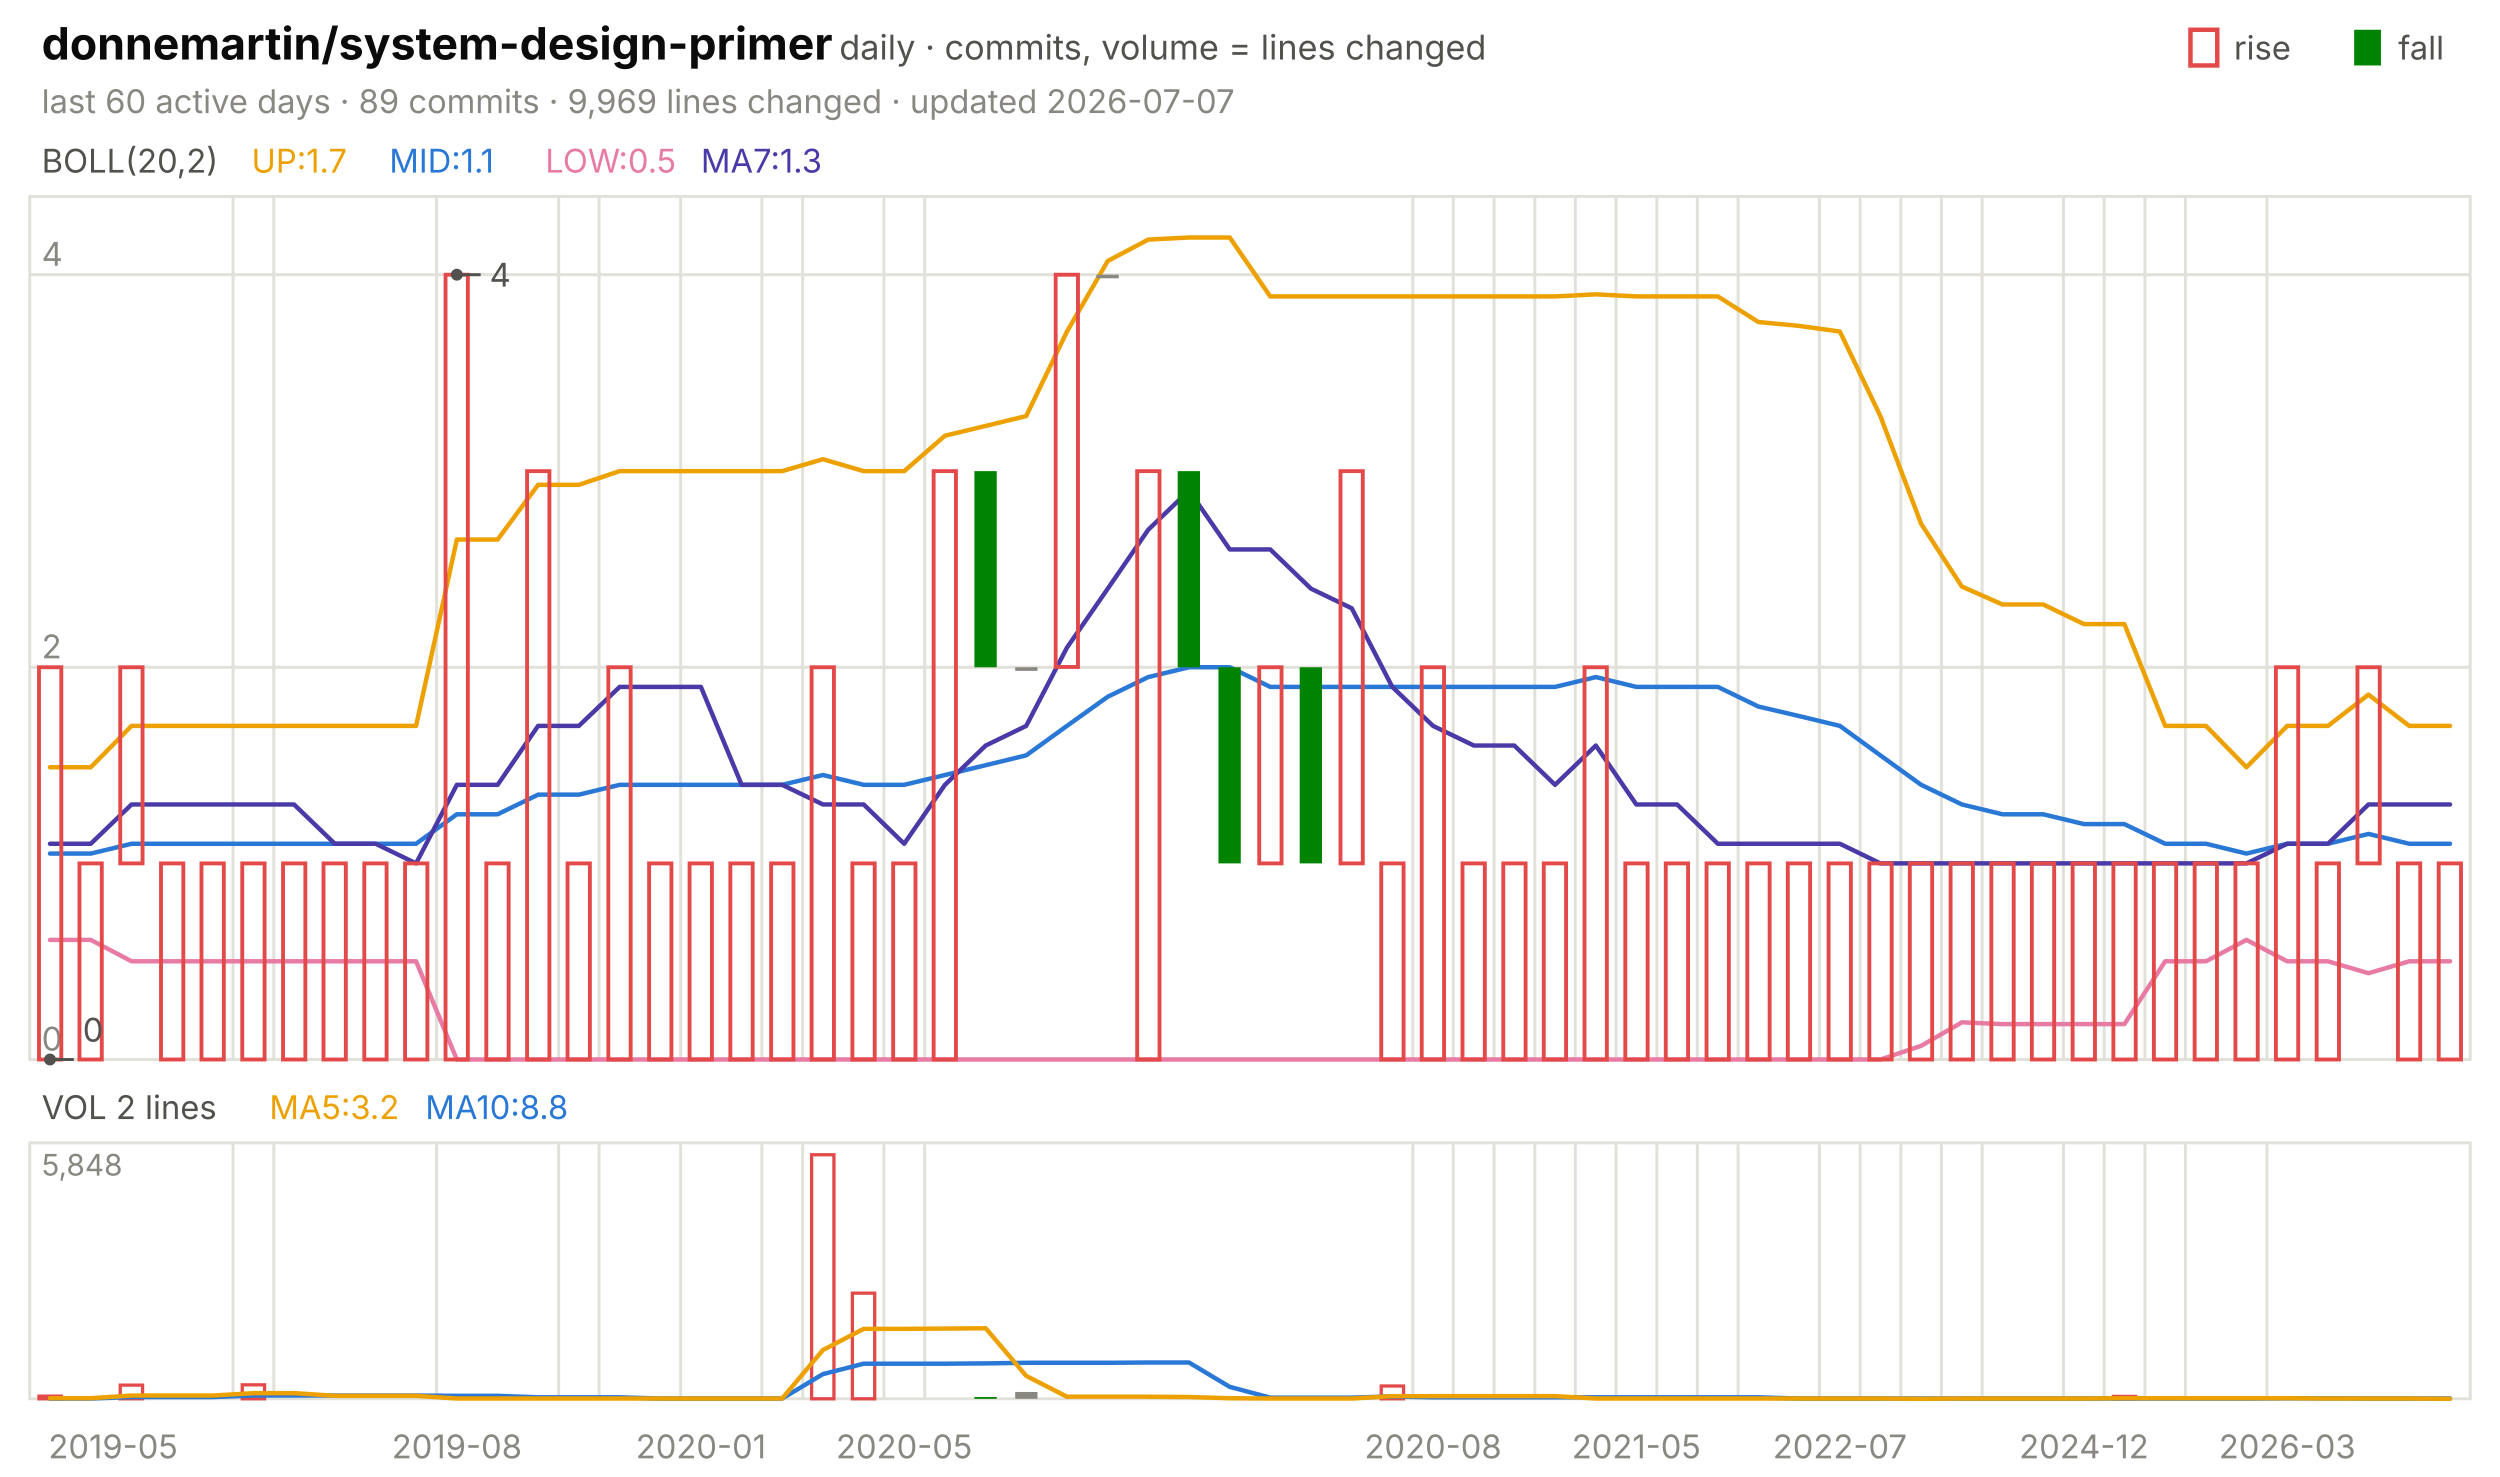
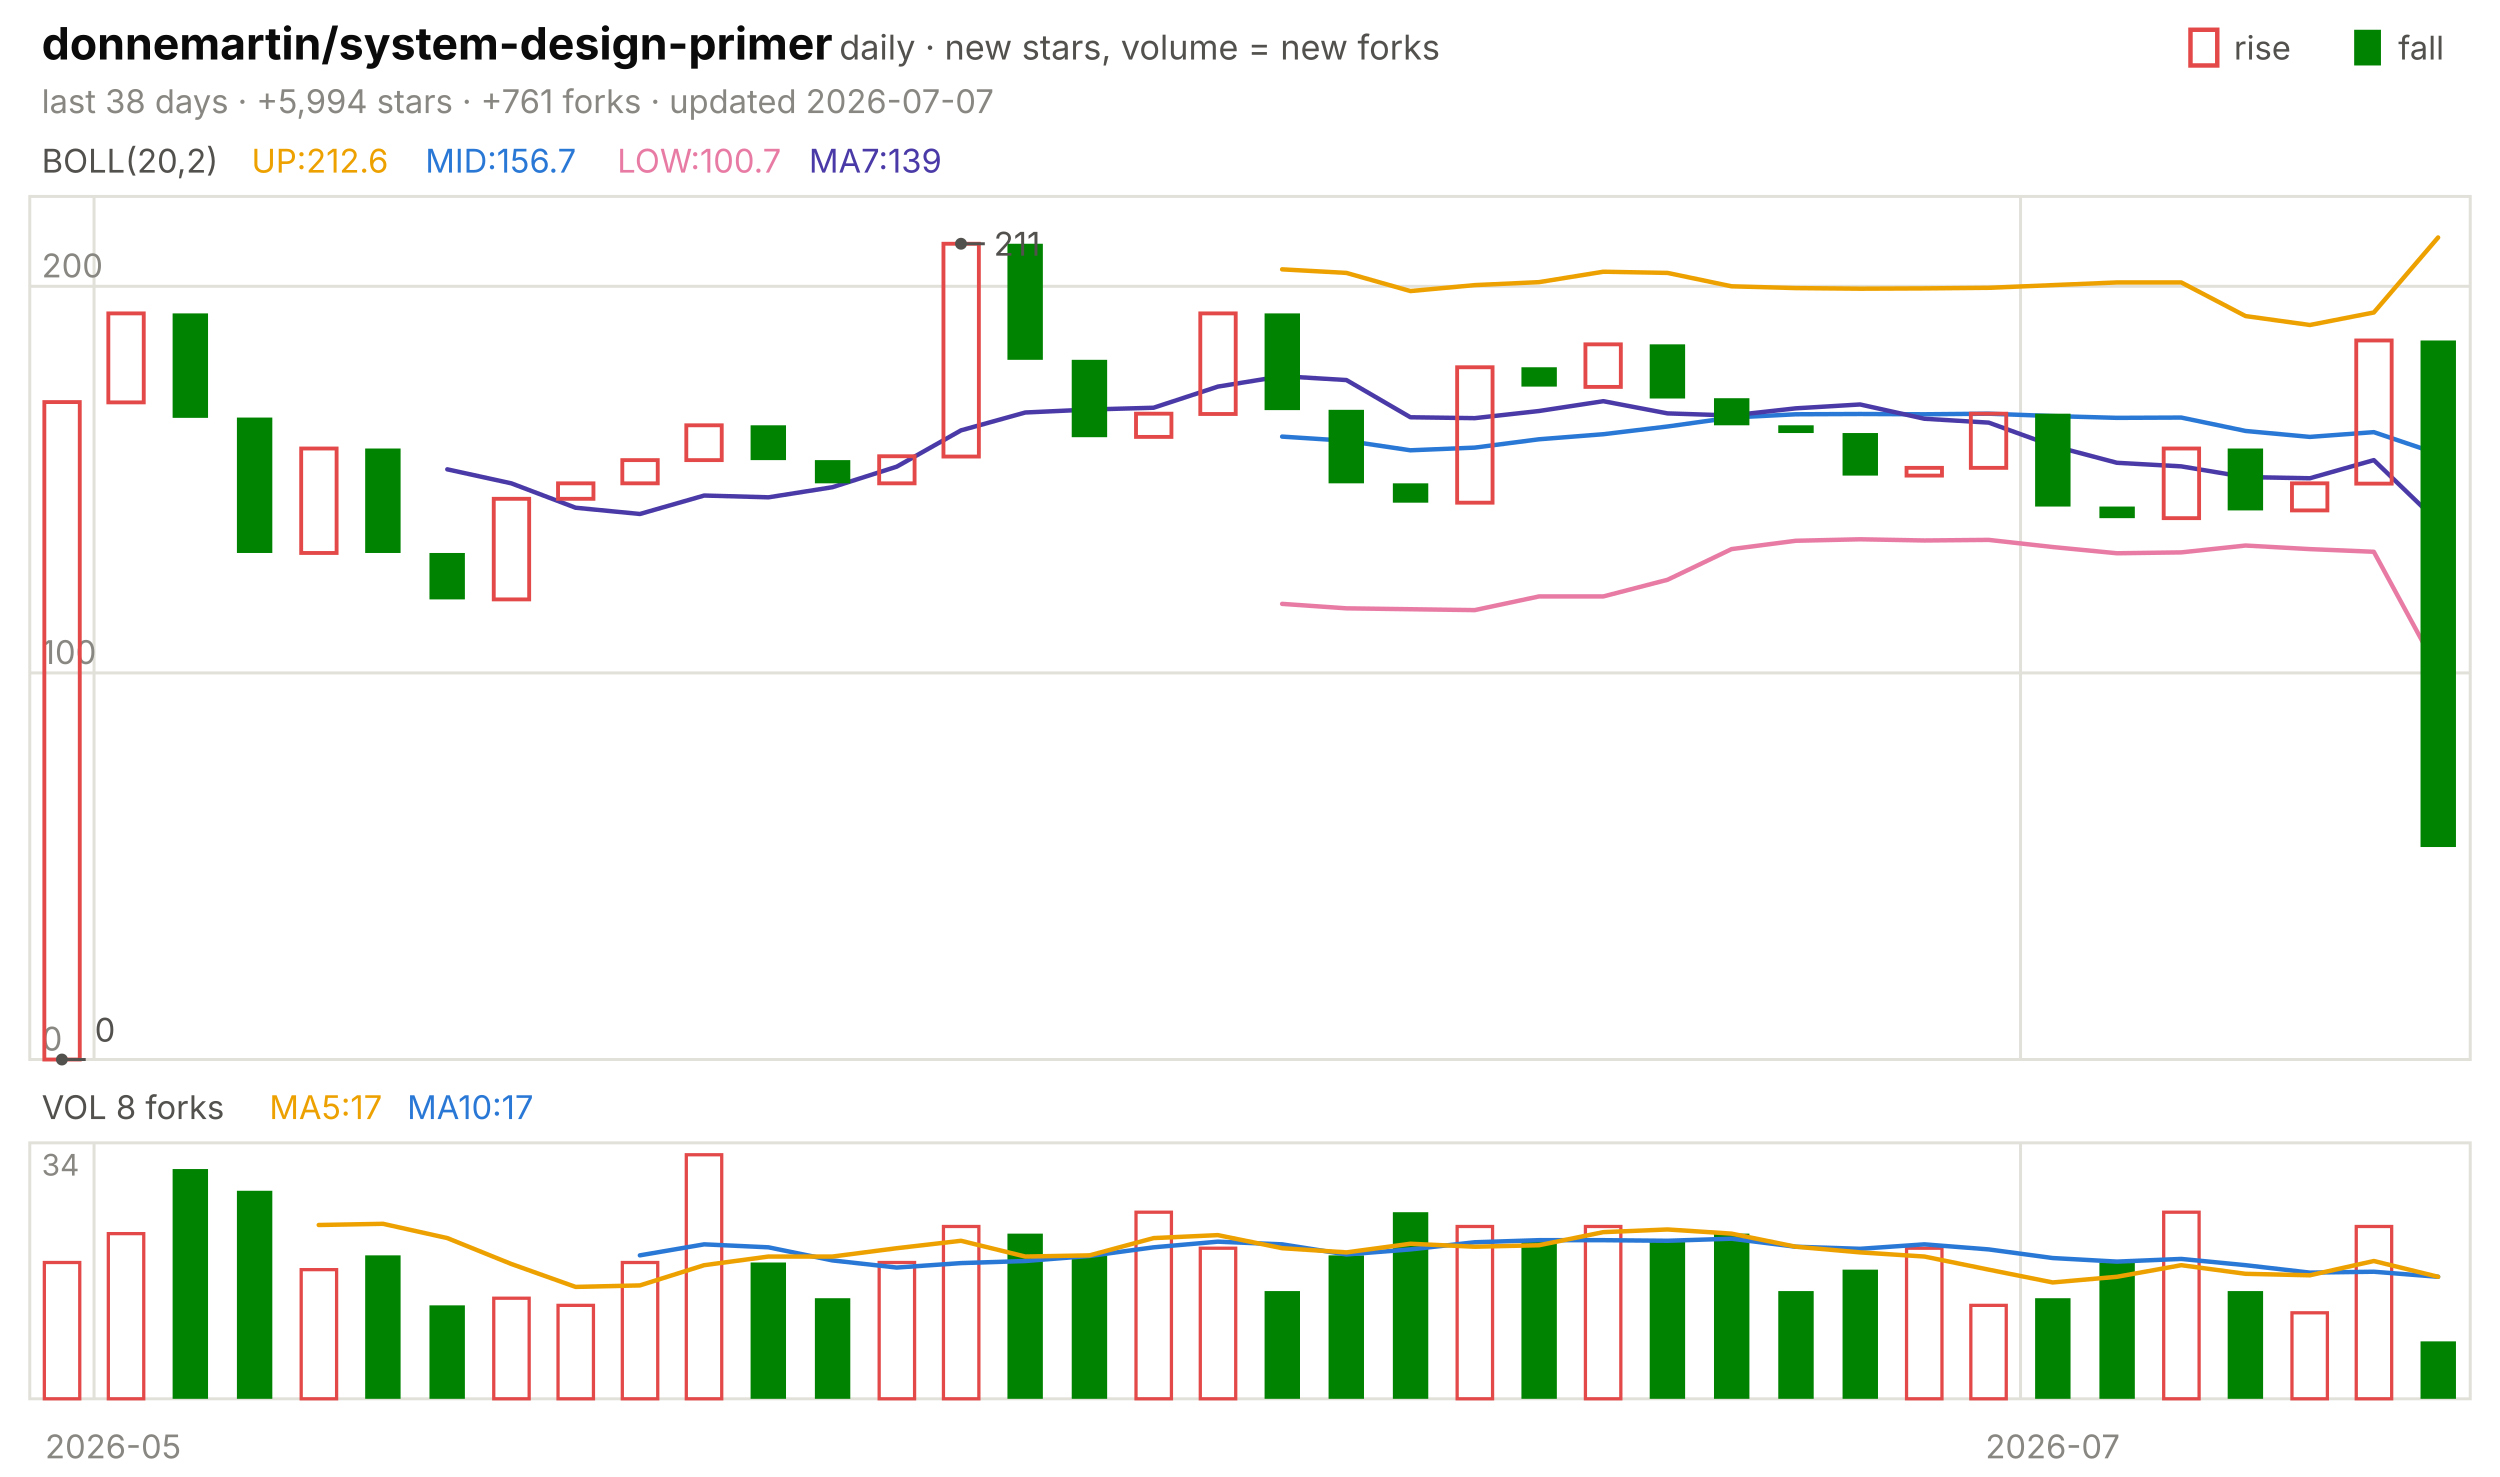
<svg xmlns="http://www.w3.org/2000/svg" viewBox="0 0 840 496" width="840" height="496" font-family="-apple-system,'Segoe UI',system-ui,sans-serif" role="img" aria-label="donnemartin/system-design-primer candlestick chart">
  <text x="14.0" y="20.0" font-size="15" fill="#0b0b0b" font-weight="650">donnemartin/system-design-primer</text>
-   <text x="282.0" y="20.0" font-size="11.5" fill="#52514e">daily · commits, volume = lines changed</text>
+   <text x="282.0" y="20.0" font-size="11.5" fill="#52514e">daily · new stars, volume = new forks</text>
  <text x="805.8" y="20.0" font-size="11.0" fill="#52514e">fall</text>
  <rect x="791" y="10" width="9" height="12" fill="#008300" />
  <text x="750.6" y="20.0" font-size="11.0" fill="#52514e">rise</text>
  <rect x="736" y="10" width="9" height="12" fill="none" stroke="#e34948" stroke-width="1.5" />
-   <text x="14.0" y="38.0" font-size="11.0" fill="#898781">last 60 active days · 89 commits · 9,969 lines changed · updated 2026-07-07</text>
+   <text x="14.0" y="38.0" font-size="11.0" fill="#898781">last 38 days · +5,994 stars · +761 forks · updated 2026-07-07</text>
  <rect x="10" y="66" width="820" height="290" fill="none" stroke="#e1e0d9" />
  <rect x="10" y="384" width="820" height="86" fill="none" stroke="#e1e0d9" />
-   <text x="38.0" y="490.0" font-size="11.0" fill="#898781" text-anchor="middle">2019-05</text>
-   <line x1="78.3" y1="66.0" x2="78.3" y2="356.0" stroke="#e1e0d9" stroke-width="1.0" />
-   <line x1="78.3" y1="384.0" x2="78.3" y2="470.0" stroke="#e1e0d9" stroke-width="1.0" />
-   <line x1="92.0" y1="66.0" x2="92.0" y2="356.0" stroke="#e1e0d9" stroke-width="1.0" />
-   <line x1="92.0" y1="384.0" x2="92.0" y2="470.0" stroke="#e1e0d9" stroke-width="1.0" />
-   <line x1="146.7" y1="66.0" x2="146.7" y2="356.0" stroke="#e1e0d9" stroke-width="1.0" />
-   <line x1="146.7" y1="384.0" x2="146.7" y2="470.0" stroke="#e1e0d9" stroke-width="1.0" />
-   <text x="153.5" y="490.0" font-size="11.0" fill="#898781" text-anchor="middle">2019-08</text>
-   <line x1="187.7" y1="66.0" x2="187.7" y2="356.0" stroke="#e1e0d9" stroke-width="1.0" />
-   <line x1="187.7" y1="384.0" x2="187.7" y2="470.0" stroke="#e1e0d9" stroke-width="1.0" />
-   <line x1="201.3" y1="66.0" x2="201.3" y2="356.0" stroke="#e1e0d9" stroke-width="1.0" />
-   <line x1="201.3" y1="384.0" x2="201.3" y2="470.0" stroke="#e1e0d9" stroke-width="1.0" />
-   <line x1="228.7" y1="66.0" x2="228.7" y2="356.0" stroke="#e1e0d9" stroke-width="1.0" />
-   <line x1="228.7" y1="384.0" x2="228.7" y2="470.0" stroke="#e1e0d9" stroke-width="1.0" />
-   <text x="235.5" y="490.0" font-size="11.0" fill="#898781" text-anchor="middle">2020-01</text>
-   <line x1="256.0" y1="66.0" x2="256.0" y2="356.0" stroke="#e1e0d9" stroke-width="1.0" />
-   <line x1="256.0" y1="384.0" x2="256.0" y2="470.0" stroke="#e1e0d9" stroke-width="1.0" />
-   <line x1="269.7" y1="66.0" x2="269.7" y2="356.0" stroke="#e1e0d9" stroke-width="1.0" />
-   <line x1="269.7" y1="384.0" x2="269.7" y2="470.0" stroke="#e1e0d9" stroke-width="1.0" />
-   <line x1="297.0" y1="66.0" x2="297.0" y2="356.0" stroke="#e1e0d9" stroke-width="1.0" />
-   <line x1="297.0" y1="384.0" x2="297.0" y2="470.0" stroke="#e1e0d9" stroke-width="1.0" />
-   <text x="303.8" y="490.0" font-size="11.0" fill="#898781" text-anchor="middle">2020-05</text>
-   <line x1="310.7" y1="66.0" x2="310.7" y2="356.0" stroke="#e1e0d9" stroke-width="1.0" />
-   <line x1="310.7" y1="384.0" x2="310.7" y2="470.0" stroke="#e1e0d9" stroke-width="1.0" />
-   <line x1="474.7" y1="66.0" x2="474.7" y2="356.0" stroke="#e1e0d9" stroke-width="1.0" />
-   <line x1="474.7" y1="384.0" x2="474.7" y2="470.0" stroke="#e1e0d9" stroke-width="1.0" />
-   <text x="481.5" y="490.0" font-size="11.0" fill="#898781" text-anchor="middle">2020-08</text>
-   <line x1="488.3" y1="66.0" x2="488.3" y2="356.0" stroke="#e1e0d9" stroke-width="1.0" />
-   <line x1="488.3" y1="384.0" x2="488.3" y2="470.0" stroke="#e1e0d9" stroke-width="1.0" />
-   <line x1="502.0" y1="66.0" x2="502.0" y2="356.0" stroke="#e1e0d9" stroke-width="1.0" />
-   <line x1="502.0" y1="384.0" x2="502.0" y2="470.0" stroke="#e1e0d9" stroke-width="1.0" />
-   <line x1="515.7" y1="66.0" x2="515.7" y2="356.0" stroke="#e1e0d9" stroke-width="1.0" />
-   <line x1="515.7" y1="384.0" x2="515.7" y2="470.0" stroke="#e1e0d9" stroke-width="1.0" />
-   <line x1="529.3" y1="66.0" x2="529.3" y2="356.0" stroke="#e1e0d9" stroke-width="1.0" />
-   <line x1="529.3" y1="384.0" x2="529.3" y2="470.0" stroke="#e1e0d9" stroke-width="1.0" />
-   <line x1="543.0" y1="66.0" x2="543.0" y2="356.0" stroke="#e1e0d9" stroke-width="1.0" />
-   <line x1="543.0" y1="384.0" x2="543.0" y2="470.0" stroke="#e1e0d9" stroke-width="1.0" />
-   <text x="549.8" y="490.0" font-size="11.0" fill="#898781" text-anchor="middle">2021-05</text>
-   <line x1="556.7" y1="66.0" x2="556.7" y2="356.0" stroke="#e1e0d9" stroke-width="1.0" />
-   <line x1="556.7" y1="384.0" x2="556.7" y2="470.0" stroke="#e1e0d9" stroke-width="1.0" />
-   <line x1="570.3" y1="66.0" x2="570.3" y2="356.0" stroke="#e1e0d9" stroke-width="1.0" />
-   <line x1="570.3" y1="384.0" x2="570.3" y2="470.0" stroke="#e1e0d9" stroke-width="1.0" />
-   <line x1="584.0" y1="66.0" x2="584.0" y2="356.0" stroke="#e1e0d9" stroke-width="1.0" />
-   <line x1="584.0" y1="384.0" x2="584.0" y2="470.0" stroke="#e1e0d9" stroke-width="1.0" />
-   <line x1="611.3" y1="66.0" x2="611.3" y2="356.0" stroke="#e1e0d9" stroke-width="1.0" />
-   <line x1="611.3" y1="384.0" x2="611.3" y2="470.0" stroke="#e1e0d9" stroke-width="1.0" />
-   <text x="618.2" y="490.0" font-size="11.0" fill="#898781" text-anchor="middle">2022-07</text>
-   <line x1="625.0" y1="66.0" x2="625.0" y2="356.0" stroke="#e1e0d9" stroke-width="1.0" />
-   <line x1="625.0" y1="384.0" x2="625.0" y2="470.0" stroke="#e1e0d9" stroke-width="1.0" />
-   <line x1="638.7" y1="66.0" x2="638.7" y2="356.0" stroke="#e1e0d9" stroke-width="1.0" />
-   <line x1="638.7" y1="384.0" x2="638.7" y2="470.0" stroke="#e1e0d9" stroke-width="1.0" />
-   <line x1="652.3" y1="66.0" x2="652.3" y2="356.0" stroke="#e1e0d9" stroke-width="1.0" />
-   <line x1="652.3" y1="384.0" x2="652.3" y2="470.0" stroke="#e1e0d9" stroke-width="1.0" />
-   <line x1="666.0" y1="66.0" x2="666.0" y2="356.0" stroke="#e1e0d9" stroke-width="1.0" />
-   <line x1="666.0" y1="384.0" x2="666.0" y2="470.0" stroke="#e1e0d9" stroke-width="1.0" />
-   <line x1="693.3" y1="66.0" x2="693.3" y2="356.0" stroke="#e1e0d9" stroke-width="1.0" />
-   <line x1="693.3" y1="384.0" x2="693.3" y2="470.0" stroke="#e1e0d9" stroke-width="1.0" />
-   <text x="700.2" y="490.0" font-size="11.0" fill="#898781" text-anchor="middle">2024-12</text>
-   <line x1="707.0" y1="66.0" x2="707.0" y2="356.0" stroke="#e1e0d9" stroke-width="1.0" />
-   <line x1="707.0" y1="384.0" x2="707.0" y2="470.0" stroke="#e1e0d9" stroke-width="1.0" />
-   <line x1="720.7" y1="66.0" x2="720.7" y2="356.0" stroke="#e1e0d9" stroke-width="1.0" />
-   <line x1="720.7" y1="384.0" x2="720.7" y2="470.0" stroke="#e1e0d9" stroke-width="1.0" />
-   <line x1="734.3" y1="66.0" x2="734.3" y2="356.0" stroke="#e1e0d9" stroke-width="1.0" />
-   <line x1="734.3" y1="384.0" x2="734.3" y2="470.0" stroke="#e1e0d9" stroke-width="1.0" />
-   <line x1="761.7" y1="66.0" x2="761.7" y2="356.0" stroke="#e1e0d9" stroke-width="1.0" />
-   <line x1="761.7" y1="384.0" x2="761.7" y2="470.0" stroke="#e1e0d9" stroke-width="1.0" />
-   <text x="768.5" y="490.0" font-size="11.0" fill="#898781" text-anchor="middle">2026-03</text>
+   <text x="38.0" y="490.0" font-size="11.0" fill="#898781" text-anchor="middle">2026-05</text>
+   <line x1="31.6" y1="66.0" x2="31.6" y2="356.0" stroke="#e1e0d9" stroke-width="1.0" />
+   <line x1="31.6" y1="384.0" x2="31.6" y2="470.0" stroke="#e1e0d9" stroke-width="1.0" />
+   <line x1="678.9" y1="66.0" x2="678.9" y2="356.0" stroke="#e1e0d9" stroke-width="1.0" />
+   <line x1="678.9" y1="384.0" x2="678.9" y2="470.0" stroke="#e1e0d9" stroke-width="1.0" />
+   <text x="689.7" y="490.0" font-size="11.0" fill="#898781" text-anchor="middle">2026-07</text>
  <text x="14.0" y="58.0" font-size="11.0" fill="#52514e">BOLL(20,2)</text>
-   <text x="84.5" y="58.0" font-size="11.0" fill="#eda100">UP:1.7</text>
-   <text x="130.8" y="58.0" font-size="11.0" fill="#2a78d6">MID:1.1</text>
-   <text x="183.2" y="58.0" font-size="11.0" fill="#e87ba4">LOW:0.5</text>
-   <text x="235.5" y="58.0" font-size="11.0" fill="#4a3aa7">MA7:1.3</text>
+   <text x="84.5" y="58.0" font-size="11.0" fill="#eda100">UP:212.6</text>
+   <text x="142.9" y="58.0" font-size="11.0" fill="#2a78d6">MID:156.7</text>
+   <text x="207.4" y="58.0" font-size="11.0" fill="#e87ba4">LOW:100.7</text>
+   <text x="271.8" y="58.0" font-size="11.0" fill="#4a3aa7">MA7:139</text>
  <line x1="10.0" y1="356.0" x2="830.0" y2="356.0" stroke="#e1e0d9" stroke-width="1.0" />
  <text x="14.0" y="353.0" font-size="11.0" fill="#898781">0</text>
-   <line x1="10.0" y1="224.2" x2="830.0" y2="224.2" stroke="#e1e0d9" stroke-width="1.0" />
-   <text x="14.0" y="221.2" font-size="11.0" fill="#898781">2</text>
-   <line x1="10.0" y1="92.3" x2="830.0" y2="92.3" stroke="#e1e0d9" stroke-width="1.0" />
-   <text x="14.0" y="89.3" font-size="11.0" fill="#898781">4</text>
-   <polyline points="16.8,257.8 30.5,257.8 44.2,243.9 57.8,243.9 71.5,243.9 85.2,243.9 98.8,243.9 112.5,243.9 126.2,243.9 139.8,243.9 153.5,181.3 167.2,181.3 180.8,162.9 194.5,162.9 208.2,158.3 221.8,158.3 235.5,158.3 249.2,158.3 262.8,158.3 276.5,154.3 290.2,158.3 303.8,158.3 317.5,146.4 331.2,143.1 344.8,139.8 358.5,111.4 372.2,87.7 385.8,80.5 399.5,79.8 413.2,79.8 426.8,99.6 440.5,99.6 454.2,99.6 467.8,99.6 481.5,99.6 495.2,99.6 508.8,99.6 522.5,99.6 536.2,98.9 549.8,99.6 563.5,99.6 577.2,99.6 590.8,108.2 604.5,109.5 618.2,111.4 631.8,139.8 645.5,176.0 659.2,197.1 672.8,203.1 686.5,203.1 700.2,209.7 713.8,209.7 727.5,243.9 741.2,243.9 754.8,257.8 768.5,243.9 782.2,243.9 795.8,233.4 809.5,243.9 823.2,243.9" fill="none" stroke="#eda100" stroke-width="1.5" stroke-linejoin="round" stroke-linecap="round" />
-   <polyline points="16.8,286.8 30.5,286.8 44.2,283.5 57.8,283.5 71.5,283.5 85.2,283.5 98.8,283.5 112.5,283.5 126.2,283.5 139.8,283.5 153.5,273.6 167.2,273.6 180.8,267.0 194.5,267.0 208.2,263.7 221.8,263.7 235.5,263.7 249.2,263.7 262.8,263.7 276.5,260.4 290.2,263.7 303.8,263.7 317.5,260.4 331.2,257.1 344.8,253.8 358.5,243.9 372.2,234.1 385.8,227.5 399.5,224.2 413.2,224.2 426.8,230.8 440.5,230.8 454.2,230.8 467.8,230.8 481.5,230.8 495.2,230.8 508.8,230.8 522.5,230.8 536.2,227.5 549.8,230.8 563.5,230.8 577.2,230.8 590.8,237.4 604.5,240.6 618.2,243.9 631.8,253.8 645.5,263.7 659.2,270.3 672.8,273.6 686.5,273.6 700.2,276.9 713.8,276.9 727.5,283.5 741.2,283.5 754.8,286.8 768.5,283.5 782.2,283.5 795.8,280.2 809.5,283.5 823.2,283.5" fill="none" stroke="#2a78d6" stroke-width="1.5" stroke-linejoin="round" stroke-linecap="round" />
-   <polyline points="16.8,315.8 30.5,315.8 44.2,323.0 57.8,323.0 71.5,323.0 85.2,323.0 98.8,323.0 112.5,323.0 126.2,323.0 139.8,323.0 153.5,356.0 167.2,356.0 180.8,356.0 194.5,356.0 208.2,356.0 221.8,356.0 235.5,356.0 249.2,356.0 262.8,356.0 276.5,356.0 290.2,356.0 303.8,356.0 317.5,356.0 331.2,356.0 344.8,356.0 358.5,356.0 372.2,356.0 385.8,356.0 399.5,356.0 413.2,356.0 426.8,356.0 440.5,356.0 454.2,356.0 467.8,356.0 481.5,356.0 495.2,356.0 508.8,356.0 522.5,356.0 536.2,356.0 549.8,356.0 563.5,356.0 577.2,356.0 590.8,356.0 604.5,356.0 618.2,356.0 631.8,356.0 645.5,351.4 659.2,343.5 672.8,344.1 686.5,344.1 700.2,344.1 713.8,344.1 727.5,323.0 741.2,323.0 754.8,315.8 768.5,323.0 782.2,323.0 795.8,327.0 809.5,323.0 823.2,323.0" fill="none" stroke="#e87ba4" stroke-width="1.5" stroke-linejoin="round" stroke-linecap="round" />
-   <polyline points="16.8,283.5 30.5,283.5 44.2,270.3 57.8,270.3 71.5,270.3 85.2,270.3 98.8,270.3 112.5,283.5 126.2,283.5 139.8,290.1 153.5,263.7 167.2,263.7 180.8,243.9 194.5,243.9 208.2,230.8 221.8,230.8 235.5,230.8 249.2,263.7 262.8,263.7 276.5,270.3 290.2,270.3 303.8,283.5 317.5,263.7 331.2,250.5 344.8,243.9 358.5,217.6 372.2,197.8 385.8,178.0 399.5,164.8 413.2,184.6 426.8,184.6 440.5,197.8 454.2,204.4 467.8,230.8 481.5,243.9 495.2,250.5 508.8,250.5 522.5,263.7 536.2,250.5 549.8,270.3 563.5,270.3 577.2,283.5 590.8,283.5 604.5,283.5 618.2,283.5 631.8,290.1 645.5,290.1 659.2,290.1 672.8,290.1 686.5,290.1 700.2,290.1 713.8,290.1 727.5,290.1 741.2,290.1 754.8,290.1 768.5,283.5 782.2,283.5 795.8,270.3 809.5,270.3 823.2,270.3" fill="none" stroke="#4a3aa7" stroke-width="1.5" stroke-linejoin="round" stroke-linecap="round" />
-   <rect x="13.1" y="224.2" width="7.5" height="131.8" fill="none" stroke="#e34948" stroke-width="1.3" />
-   <rect x="26.7" y="290.1" width="7.5" height="65.9" fill="none" stroke="#e34948" stroke-width="1.3" />
-   <rect x="40.4" y="224.2" width="7.5" height="65.9" fill="none" stroke="#e34948" stroke-width="1.3" />
-   <rect x="54.1" y="290.1" width="7.5" height="65.9" fill="none" stroke="#e34948" stroke-width="1.3" />
-   <rect x="67.7" y="290.1" width="7.5" height="65.9" fill="none" stroke="#e34948" stroke-width="1.3" />
-   <rect x="81.4" y="290.1" width="7.5" height="65.9" fill="none" stroke="#e34948" stroke-width="1.3" />
-   <rect x="95.1" y="290.1" width="7.5" height="65.9" fill="none" stroke="#e34948" stroke-width="1.3" />
-   <rect x="108.7" y="290.1" width="7.5" height="65.9" fill="none" stroke="#e34948" stroke-width="1.3" />
-   <rect x="122.4" y="290.1" width="7.5" height="65.9" fill="none" stroke="#e34948" stroke-width="1.3" />
-   <rect x="136.1" y="290.1" width="7.5" height="65.9" fill="none" stroke="#e34948" stroke-width="1.3" />
-   <rect x="149.7" y="92.3" width="7.5" height="263.7" fill="none" stroke="#e34948" stroke-width="1.3" />
-   <rect x="163.4" y="290.1" width="7.5" height="65.9" fill="none" stroke="#e34948" stroke-width="1.3" />
-   <rect x="177.1" y="158.3" width="7.5" height="197.7" fill="none" stroke="#e34948" stroke-width="1.3" />
-   <rect x="190.7" y="290.1" width="7.5" height="65.9" fill="none" stroke="#e34948" stroke-width="1.3" />
-   <rect x="204.4" y="224.2" width="7.5" height="131.8" fill="none" stroke="#e34948" stroke-width="1.3" />
-   <rect x="218.1" y="290.1" width="7.5" height="65.9" fill="none" stroke="#e34948" stroke-width="1.3" />
-   <rect x="231.7" y="290.1" width="7.5" height="65.9" fill="none" stroke="#e34948" stroke-width="1.3" />
-   <rect x="245.4" y="290.1" width="7.5" height="65.9" fill="none" stroke="#e34948" stroke-width="1.3" />
-   <rect x="259.1" y="290.1" width="7.5" height="65.9" fill="none" stroke="#e34948" stroke-width="1.3" />
-   <rect x="272.7" y="224.2" width="7.5" height="131.8" fill="none" stroke="#e34948" stroke-width="1.3" />
-   <rect x="286.4" y="290.1" width="7.5" height="65.9" fill="none" stroke="#e34948" stroke-width="1.3" />
-   <rect x="300.1" y="290.1" width="7.5" height="65.9" fill="none" stroke="#e34948" stroke-width="1.3" />
-   <rect x="313.7" y="158.3" width="7.5" height="197.7" fill="none" stroke="#e34948" stroke-width="1.3" />
-   <rect x="327.4" y="158.3" width="7.5" height="65.9" fill="#008300" />
-   <rect x="341.1" y="224.2" width="7.5" height="1.2" fill="#898781" />
-   <rect x="354.7" y="92.3" width="7.5" height="131.8" fill="none" stroke="#e34948" stroke-width="1.3" />
-   <rect x="368.4" y="92.3" width="7.5" height="1.2" fill="#898781" />
-   <rect x="382.1" y="158.3" width="7.5" height="197.7" fill="none" stroke="#e34948" stroke-width="1.3" />
-   <rect x="395.7" y="158.3" width="7.5" height="65.9" fill="#008300" />
-   <rect x="409.4" y="224.2" width="7.5" height="65.9" fill="#008300" />
-   <rect x="423.1" y="224.2" width="7.5" height="65.9" fill="none" stroke="#e34948" stroke-width="1.3" />
-   <rect x="436.7" y="224.2" width="7.5" height="65.9" fill="#008300" />
-   <rect x="450.4" y="158.3" width="7.5" height="131.8" fill="none" stroke="#e34948" stroke-width="1.3" />
-   <rect x="464.1" y="290.1" width="7.5" height="65.9" fill="none" stroke="#e34948" stroke-width="1.3" />
-   <rect x="477.7" y="224.2" width="7.5" height="131.8" fill="none" stroke="#e34948" stroke-width="1.3" />
-   <rect x="491.4" y="290.1" width="7.5" height="65.9" fill="none" stroke="#e34948" stroke-width="1.3" />
-   <rect x="505.1" y="290.1" width="7.5" height="65.9" fill="none" stroke="#e34948" stroke-width="1.3" />
-   <rect x="518.7" y="290.1" width="7.5" height="65.9" fill="none" stroke="#e34948" stroke-width="1.3" />
-   <rect x="532.4" y="224.2" width="7.5" height="131.8" fill="none" stroke="#e34948" stroke-width="1.3" />
-   <rect x="546.1" y="290.1" width="7.5" height="65.9" fill="none" stroke="#e34948" stroke-width="1.3" />
-   <rect x="559.7" y="290.1" width="7.5" height="65.9" fill="none" stroke="#e34948" stroke-width="1.3" />
-   <rect x="573.4" y="290.1" width="7.5" height="65.9" fill="none" stroke="#e34948" stroke-width="1.3" />
-   <rect x="587.1" y="290.1" width="7.5" height="65.9" fill="none" stroke="#e34948" stroke-width="1.3" />
-   <rect x="600.7" y="290.1" width="7.5" height="65.9" fill="none" stroke="#e34948" stroke-width="1.3" />
-   <rect x="614.4" y="290.1" width="7.5" height="65.9" fill="none" stroke="#e34948" stroke-width="1.3" />
-   <rect x="628.1" y="290.1" width="7.5" height="65.9" fill="none" stroke="#e34948" stroke-width="1.3" />
-   <rect x="641.7" y="290.1" width="7.5" height="65.9" fill="none" stroke="#e34948" stroke-width="1.3" />
-   <rect x="655.4" y="290.1" width="7.5" height="65.9" fill="none" stroke="#e34948" stroke-width="1.3" />
-   <rect x="669.1" y="290.1" width="7.5" height="65.9" fill="none" stroke="#e34948" stroke-width="1.3" />
-   <rect x="682.7" y="290.1" width="7.5" height="65.9" fill="none" stroke="#e34948" stroke-width="1.3" />
-   <rect x="696.4" y="290.1" width="7.5" height="65.9" fill="none" stroke="#e34948" stroke-width="1.3" />
-   <rect x="710.1" y="290.1" width="7.5" height="65.9" fill="none" stroke="#e34948" stroke-width="1.3" />
-   <rect x="723.7" y="290.1" width="7.5" height="65.9" fill="none" stroke="#e34948" stroke-width="1.3" />
-   <rect x="737.4" y="290.1" width="7.5" height="65.9" fill="none" stroke="#e34948" stroke-width="1.3" />
-   <rect x="751.1" y="290.1" width="7.5" height="65.9" fill="none" stroke="#e34948" stroke-width="1.3" />
-   <rect x="764.7" y="224.2" width="7.5" height="131.8" fill="none" stroke="#e34948" stroke-width="1.3" />
-   <rect x="778.4" y="290.1" width="7.5" height="65.9" fill="none" stroke="#e34948" stroke-width="1.3" />
-   <rect x="792.1" y="224.2" width="7.5" height="65.9" fill="none" stroke="#e34948" stroke-width="1.3" />
-   <rect x="805.7" y="290.1" width="7.5" height="65.9" fill="none" stroke="#e34948" stroke-width="1.3" />
-   <rect x="819.4" y="290.1" width="7.5" height="65.9" fill="none" stroke="#e34948" stroke-width="1.3" />
-   <circle cx="153.5" cy="92.3" r="2" fill="#52514e" />
-   <line x1="153.5" y1="92.3" x2="161.5" y2="92.3" stroke="#52514e" stroke-width="1.0" />
-   <text x="164.5" y="96.3" font-size="11.0" fill="#52514e">4</text>
-   <circle cx="16.8" cy="356.0" r="2" fill="#52514e" />
-   <line x1="16.8" y1="356.0" x2="24.8" y2="356.0" stroke="#52514e" stroke-width="1.0" />
-   <text x="27.8" y="350.0" font-size="11.0" fill="#52514e">0</text>
-   <text x="14.0" y="376.0" font-size="11.0" fill="#52514e">VOL 2 lines</text>
-   <text x="90.5" y="376.0" font-size="11.0" fill="#eda100">MA5:3.2</text>
-   <text x="142.9" y="376.0" font-size="11.0" fill="#2a78d6">MA10:8.8</text>
-   <text x="14.0" y="395.0" font-size="10" fill="#898781">5,848</text>
-   <rect x="13.1" y="469.1" width="7.5" height="0.9" fill="none" stroke="#e34948" stroke-width="1.1" />
-   <rect x="40.4" y="465.4" width="7.5" height="4.6" fill="none" stroke="#e34948" stroke-width="1.1" />
-   <rect x="81.4" y="465.3" width="7.5" height="4.7" fill="none" stroke="#e34948" stroke-width="1.1" />
-   <rect x="272.7" y="388.0" width="7.5" height="82.0" fill="none" stroke="#e34948" stroke-width="1.1" />
-   <rect x="286.4" y="434.5" width="7.5" height="35.5" fill="none" stroke="#e34948" stroke-width="1.1" />
-   <rect x="327.4" y="469.4" width="7.5" height="0.6" fill="#008300" />
-   <rect x="341.1" y="467.7" width="7.5" height="2.3" fill="#898781" />
-   <rect x="464.1" y="465.7" width="7.5" height="4.3" fill="none" stroke="#e34948" stroke-width="1.1" />
-   <rect x="710.1" y="469.2" width="7.5" height="0.8" fill="none" stroke="#e34948" stroke-width="1.1" />
-   <polyline points="16.8,469.9 30.5,469.9 44.2,469.4 57.8,469.4 71.5,469.4 85.2,468.9 98.8,468.9 112.5,468.9 126.2,468.9 139.8,468.9 153.5,469.0 167.2,469.0 180.8,469.5 194.5,469.5 208.2,469.5 221.8,469.9 235.5,469.9 249.2,469.9 262.8,469.9 276.5,461.7 290.2,458.2 303.8,458.2 317.5,458.2 331.2,458.1 344.8,457.9 358.5,457.9 372.2,457.9 385.8,457.8 399.5,457.8 413.2,466.0 426.8,469.6 440.5,469.6 454.2,469.6 467.8,469.2 481.5,469.5 495.2,469.5 508.8,469.5 522.5,469.5 536.2,469.5 549.8,469.5 563.5,469.5 577.2,469.5 590.8,469.5 604.5,469.9 618.2,469.9 631.8,469.9 645.5,469.9 659.2,469.9 672.8,469.9 686.5,469.9 700.2,469.9 713.8,469.9 727.5,469.9 741.2,469.9 754.8,469.9 768.5,469.8 782.2,469.8 795.8,469.9 809.5,469.9 823.2,469.9" fill="none" stroke="#2a78d6" stroke-width="1.5" stroke-linejoin="round" stroke-linecap="round" />
-   <polyline points="16.8,469.8 30.5,469.8 44.2,468.9 57.8,468.9 71.5,468.9 85.2,468.1 98.8,468.1 112.5,469.0 126.2,469.0 139.8,469.0 153.5,469.9 167.2,469.9 180.8,469.9 194.5,469.9 208.2,469.9 221.8,469.9 235.5,469.9 249.2,469.9 262.8,469.9 276.5,453.6 290.2,446.5 303.8,446.5 317.5,446.4 331.2,446.3 344.8,462.3 358.5,469.3 372.2,469.3 385.8,469.3 399.5,469.4 413.2,469.8 426.8,469.9 440.5,469.9 454.2,469.9 467.8,469.1 481.5,469.1 495.2,469.1 508.8,469.1 522.5,469.1 536.2,469.9 549.8,469.9 563.5,469.9 577.2,469.9 590.8,469.9 604.5,469.9 618.2,469.9 631.8,469.9 645.5,470.0 659.2,469.9 672.8,469.9 686.5,469.9 700.2,469.9 713.8,469.8 727.5,469.8 741.2,469.8 754.8,469.8 768.5,469.8 782.2,469.9 795.8,469.9 809.5,469.9 823.2,470.0" fill="none" stroke="#eda100" stroke-width="1.5" stroke-linejoin="round" stroke-linecap="round" />
+   <line x1="10.0" y1="226.1" x2="830.0" y2="226.1" stroke="#e1e0d9" stroke-width="1.0" />
+   <text x="14.0" y="223.1" font-size="11.0" fill="#898781">100</text>
+   <line x1="10.0" y1="96.2" x2="830.0" y2="96.2" stroke="#e1e0d9" stroke-width="1.0" />
+   <text x="14.0" y="93.2" font-size="11.0" fill="#898781">200</text>
+   <polyline points="430.8,90.5 452.4,91.7 473.9,97.8 495.5,95.8 517.1,94.8 538.7,91.3 560.3,91.7 581.8,96.2 603.4,96.8 625.0,97.0 646.6,96.9 668.2,96.7 689.7,95.8 711.3,94.9 732.9,94.9 754.5,106.2 776.1,109.2 797.6,105.0 819.2,79.8" fill="none" stroke="#eda100" stroke-width="1.5" stroke-linejoin="round" stroke-linecap="round" />
+   <polyline points="430.8,146.7 452.4,148.1 473.9,151.3 495.5,150.4 517.1,147.6 538.7,145.9 560.3,143.3 581.8,140.3 603.4,139.2 625.0,139.1 646.6,139.2 668.2,139.0 689.7,139.8 711.3,140.4 732.9,140.3 754.5,144.8 776.1,146.8 797.6,145.2 819.2,152.5" fill="none" stroke="#2a78d6" stroke-width="1.5" stroke-linejoin="round" stroke-linecap="round" />
+   <polyline points="430.8,202.9 452.4,204.4 473.9,204.7 495.5,205.0 517.1,200.4 538.7,200.4 560.3,194.8 581.8,184.5 603.4,181.7 625.0,181.2 646.6,181.6 668.2,181.4 689.7,183.8 711.3,185.9 732.9,185.6 754.5,183.3 776.1,184.5 797.6,185.4 819.2,225.2" fill="none" stroke="#e87ba4" stroke-width="1.5" stroke-linejoin="round" stroke-linecap="round" />
+   <polyline points="150.3,157.7 171.8,162.4 193.4,170.6 215.0,172.7 236.6,166.5 258.2,167.1 279.7,163.7 301.3,156.8 322.9,144.6 344.5,138.6 366.1,137.6 387.6,137.0 409.2,129.9 430.8,126.4 452.4,127.7 473.9,140.2 495.5,140.5 517.1,138.1 538.7,134.8 560.3,138.9 581.8,139.6 603.4,137.2 625.0,135.9 646.6,140.7 668.2,142.0 689.7,149.8 711.3,155.5 732.9,156.7 754.5,160.3 776.1,160.7 797.6,154.6 819.2,175.4" fill="none" stroke="#4a3aa7" stroke-width="1.5" stroke-linejoin="round" stroke-linecap="round" />
+   <rect x="14.9" y="135.1" width="11.9" height="220.9" fill="none" stroke="#e34948" stroke-width="1.3" />
+   <rect x="36.4" y="105.3" width="11.9" height="29.9" fill="none" stroke="#e34948" stroke-width="1.3" />
+   <rect x="58.0" y="105.3" width="11.9" height="35.1" fill="#008300" />
+   <rect x="79.6" y="140.3" width="11.9" height="45.5" fill="#008300" />
+   <rect x="101.2" y="150.7" width="11.9" height="35.1" fill="none" stroke="#e34948" stroke-width="1.3" />
+   <rect x="122.7" y="150.7" width="11.9" height="35.1" fill="#008300" />
+   <rect x="144.3" y="185.8" width="11.9" height="15.6" fill="#008300" />
+   <rect x="165.9" y="167.6" width="11.9" height="33.8" fill="none" stroke="#e34948" stroke-width="1.3" />
+   <rect x="187.5" y="162.4" width="11.9" height="5.2" fill="none" stroke="#e34948" stroke-width="1.3" />
+   <rect x="209.1" y="154.6" width="11.9" height="7.8" fill="none" stroke="#e34948" stroke-width="1.3" />
+   <rect x="230.6" y="142.9" width="11.9" height="11.7" fill="none" stroke="#e34948" stroke-width="1.3" />
+   <rect x="252.2" y="142.9" width="11.9" height="11.7" fill="#008300" />
+   <rect x="273.8" y="154.6" width="11.9" height="7.8" fill="#008300" />
+   <rect x="295.4" y="153.3" width="11.9" height="9.1" fill="none" stroke="#e34948" stroke-width="1.3" />
+   <rect x="317.0" y="81.9" width="11.9" height="71.5" fill="none" stroke="#e34948" stroke-width="1.3" />
+   <rect x="338.5" y="81.9" width="11.9" height="39.0" fill="#008300" />
+   <rect x="360.1" y="120.9" width="11.9" height="26.0" fill="#008300" />
+   <rect x="381.7" y="139.0" width="11.9" height="7.8" fill="none" stroke="#e34948" stroke-width="1.3" />
+   <rect x="403.3" y="105.3" width="11.9" height="33.8" fill="none" stroke="#e34948" stroke-width="1.3" />
+   <rect x="424.9" y="105.3" width="11.9" height="32.5" fill="#008300" />
+   <rect x="446.4" y="137.7" width="11.9" height="24.7" fill="#008300" />
+   <rect x="468.0" y="162.4" width="11.9" height="6.5" fill="#008300" />
+   <rect x="489.6" y="123.4" width="11.9" height="45.5" fill="none" stroke="#e34948" stroke-width="1.3" />
+   <rect x="511.2" y="123.4" width="11.9" height="6.5" fill="#008300" />
+   <rect x="532.7" y="115.7" width="11.9" height="14.3" fill="none" stroke="#e34948" stroke-width="1.3" />
+   <rect x="554.3" y="115.7" width="11.9" height="18.2" fill="#008300" />
+   <rect x="575.9" y="133.8" width="11.9" height="9.1" fill="#008300" />
+   <rect x="597.5" y="142.9" width="11.9" height="2.6" fill="#008300" />
+   <rect x="619.1" y="145.5" width="11.9" height="14.3" fill="#008300" />
+   <rect x="640.6" y="157.2" width="11.9" height="2.6" fill="none" stroke="#e34948" stroke-width="1.3" />
+   <rect x="662.2" y="139.0" width="11.9" height="18.2" fill="none" stroke="#e34948" stroke-width="1.3" />
+   <rect x="683.8" y="139.0" width="11.9" height="31.2" fill="#008300" />
+   <rect x="705.4" y="170.2" width="11.9" height="3.9" fill="#008300" />
+   <rect x="727.0" y="150.7" width="11.9" height="23.4" fill="none" stroke="#e34948" stroke-width="1.3" />
+   <rect x="748.5" y="150.7" width="11.9" height="20.8" fill="#008300" />
+   <rect x="770.1" y="162.4" width="11.9" height="9.1" fill="none" stroke="#e34948" stroke-width="1.3" />
+   <rect x="791.7" y="114.4" width="11.9" height="48.1" fill="none" stroke="#e34948" stroke-width="1.3" />
+   <rect x="813.3" y="114.4" width="11.9" height="170.2" fill="#008300" />
+   <circle cx="322.9" cy="81.9" r="2" fill="#52514e" />
+   <line x1="322.9" y1="81.9" x2="330.9" y2="81.9" stroke="#52514e" stroke-width="1.0" />
+   <text x="333.9" y="85.9" font-size="11.0" fill="#52514e">211</text>
+   <circle cx="20.8" cy="356.0" r="2" fill="#52514e" />
+   <line x1="20.8" y1="356.0" x2="28.8" y2="356.0" stroke="#52514e" stroke-width="1.0" />
+   <text x="31.8" y="350.0" font-size="11.0" fill="#52514e">0</text>
+   <text x="14.0" y="376.0" font-size="11.0" fill="#52514e">VOL 8 forks</text>
+   <text x="90.5" y="376.0" font-size="11.0" fill="#eda100">MA5:17</text>
+   <text x="136.8" y="376.0" font-size="11.0" fill="#2a78d6">MA10:17</text>
+   <text x="14.0" y="395.0" font-size="10" fill="#898781">34</text>
+   <rect x="14.9" y="424.2" width="11.9" height="45.8" fill="none" stroke="#e34948" stroke-width="1.1" />
+   <rect x="36.4" y="414.5" width="11.9" height="55.5" fill="none" stroke="#e34948" stroke-width="1.1" />
+   <rect x="58.0" y="392.8" width="11.9" height="77.2" fill="#008300" />
+   <rect x="79.6" y="400.1" width="11.9" height="69.9" fill="#008300" />
+   <rect x="101.2" y="426.6" width="11.9" height="43.4" fill="none" stroke="#e34948" stroke-width="1.1" />
+   <rect x="122.7" y="421.8" width="11.9" height="48.2" fill="#008300" />
+   <rect x="144.3" y="438.6" width="11.9" height="31.4" fill="#008300" />
+   <rect x="165.9" y="436.2" width="11.9" height="33.8" fill="none" stroke="#e34948" stroke-width="1.1" />
+   <rect x="187.5" y="438.6" width="11.9" height="31.4" fill="none" stroke="#e34948" stroke-width="1.1" />
+   <rect x="209.1" y="424.2" width="11.9" height="45.8" fill="none" stroke="#e34948" stroke-width="1.1" />
+   <rect x="230.6" y="388.0" width="11.9" height="82.0" fill="none" stroke="#e34948" stroke-width="1.1" />
+   <rect x="252.2" y="424.2" width="11.9" height="45.8" fill="#008300" />
+   <rect x="273.8" y="436.2" width="11.9" height="33.8" fill="#008300" />
+   <rect x="295.4" y="424.2" width="11.9" height="45.8" fill="none" stroke="#e34948" stroke-width="1.1" />
+   <rect x="317.0" y="412.1" width="11.9" height="57.9" fill="none" stroke="#e34948" stroke-width="1.1" />
+   <rect x="338.5" y="414.5" width="11.9" height="55.5" fill="#008300" />
+   <rect x="360.1" y="421.8" width="11.9" height="48.2" fill="#008300" />
+   <rect x="381.7" y="407.3" width="11.9" height="62.7" fill="none" stroke="#e34948" stroke-width="1.1" />
+   <rect x="403.3" y="419.4" width="11.9" height="50.6" fill="none" stroke="#e34948" stroke-width="1.1" />
+   <rect x="424.9" y="433.8" width="11.9" height="36.2" fill="#008300" />
+   <rect x="446.4" y="421.8" width="11.9" height="48.2" fill="#008300" />
+   <rect x="468.0" y="407.3" width="11.9" height="62.7" fill="#008300" />
+   <rect x="489.6" y="412.1" width="11.9" height="57.9" fill="none" stroke="#e34948" stroke-width="1.1" />
+   <rect x="511.2" y="416.9" width="11.9" height="53.1" fill="#008300" />
+   <rect x="532.7" y="412.1" width="11.9" height="57.9" fill="none" stroke="#e34948" stroke-width="1.1" />
+   <rect x="554.3" y="416.9" width="11.9" height="53.1" fill="#008300" />
+   <rect x="575.9" y="414.5" width="11.9" height="55.5" fill="#008300" />
+   <rect x="597.5" y="433.8" width="11.9" height="36.2" fill="#008300" />
+   <rect x="619.1" y="426.6" width="11.9" height="43.4" fill="#008300" />
+   <rect x="640.6" y="419.4" width="11.9" height="50.6" fill="none" stroke="#e34948" stroke-width="1.1" />
+   <rect x="662.2" y="438.6" width="11.9" height="31.4" fill="none" stroke="#e34948" stroke-width="1.1" />
+   <rect x="683.8" y="436.2" width="11.9" height="33.8" fill="#008300" />
+   <rect x="705.4" y="424.2" width="11.9" height="45.8" fill="#008300" />
+   <rect x="727.0" y="407.3" width="11.9" height="62.7" fill="none" stroke="#e34948" stroke-width="1.1" />
+   <rect x="748.5" y="433.8" width="11.9" height="36.2" fill="#008300" />
+   <rect x="770.1" y="441.1" width="11.9" height="28.9" fill="none" stroke="#e34948" stroke-width="1.1" />
+   <rect x="791.7" y="412.1" width="11.9" height="57.9" fill="none" stroke="#e34948" stroke-width="1.1" />
+   <rect x="813.3" y="450.7" width="11.9" height="19.3" fill="#008300" />
+   <polyline points="215.0,421.8 236.6,418.1 258.2,419.1 279.7,423.5 301.3,425.9 322.9,424.4 344.5,423.7 366.1,422.0 387.6,419.1 409.2,417.2 430.8,418.1 452.4,421.5 473.9,419.8 495.5,417.4 517.1,416.7 538.7,416.7 560.3,416.9 581.8,416.2 603.4,418.9 625.0,419.6 646.6,418.1 668.2,419.8 689.7,422.7 711.3,423.9 732.9,423.0 754.5,425.1 776.1,427.6 797.6,427.3 819.2,429.0" fill="none" stroke="#2a78d6" stroke-width="1.5" stroke-linejoin="round" stroke-linecap="round" />
+   <polyline points="107.1,411.6 128.7,411.2 150.3,416.0 171.8,424.7 193.4,432.4 215.0,431.9 236.6,425.1 258.2,422.2 279.7,422.2 301.3,419.4 322.9,416.9 344.5,422.2 366.1,421.8 387.6,416.0 409.2,415.0 430.8,419.4 452.4,420.8 473.9,417.9 495.5,418.9 517.1,418.4 538.7,414.0 560.3,413.1 581.8,414.5 603.4,418.9 625.0,420.8 646.6,422.2 668.2,426.6 689.7,430.9 711.3,429.0 732.9,425.1 754.5,428.0 776.1,428.5 797.6,423.7 819.2,429.0" fill="none" stroke="#eda100" stroke-width="1.5" stroke-linejoin="round" stroke-linecap="round" />
</svg>
